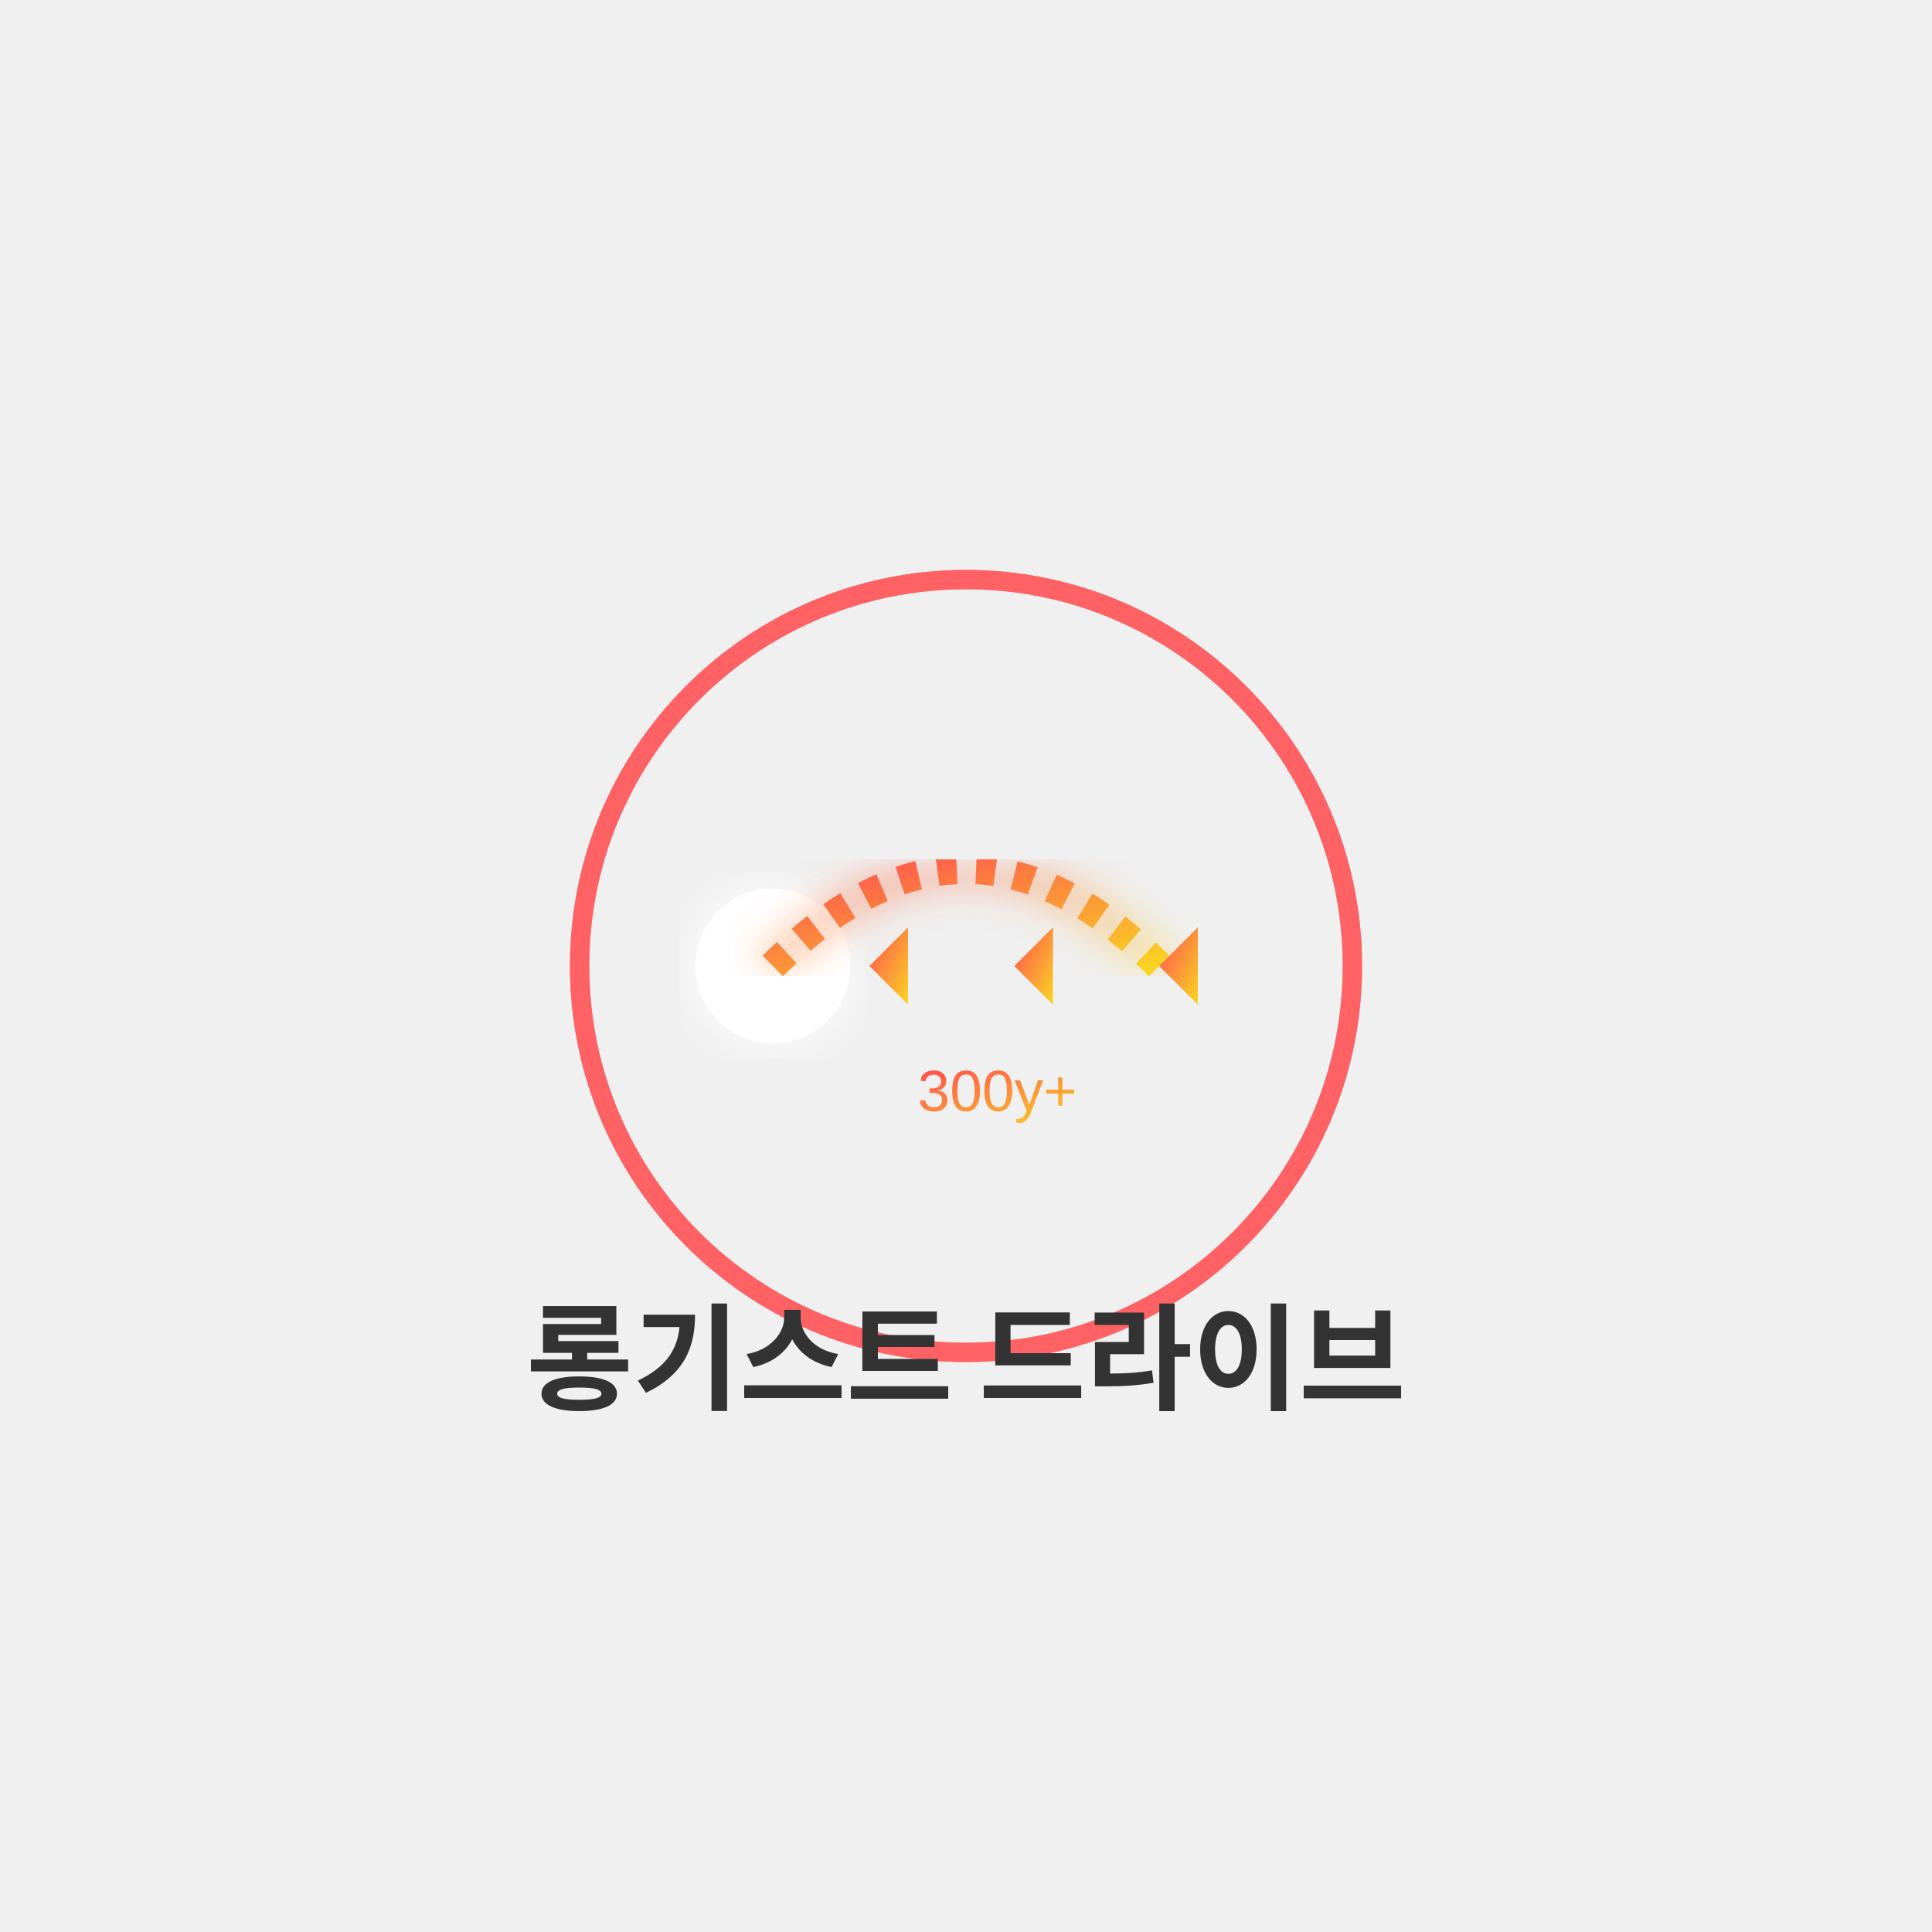
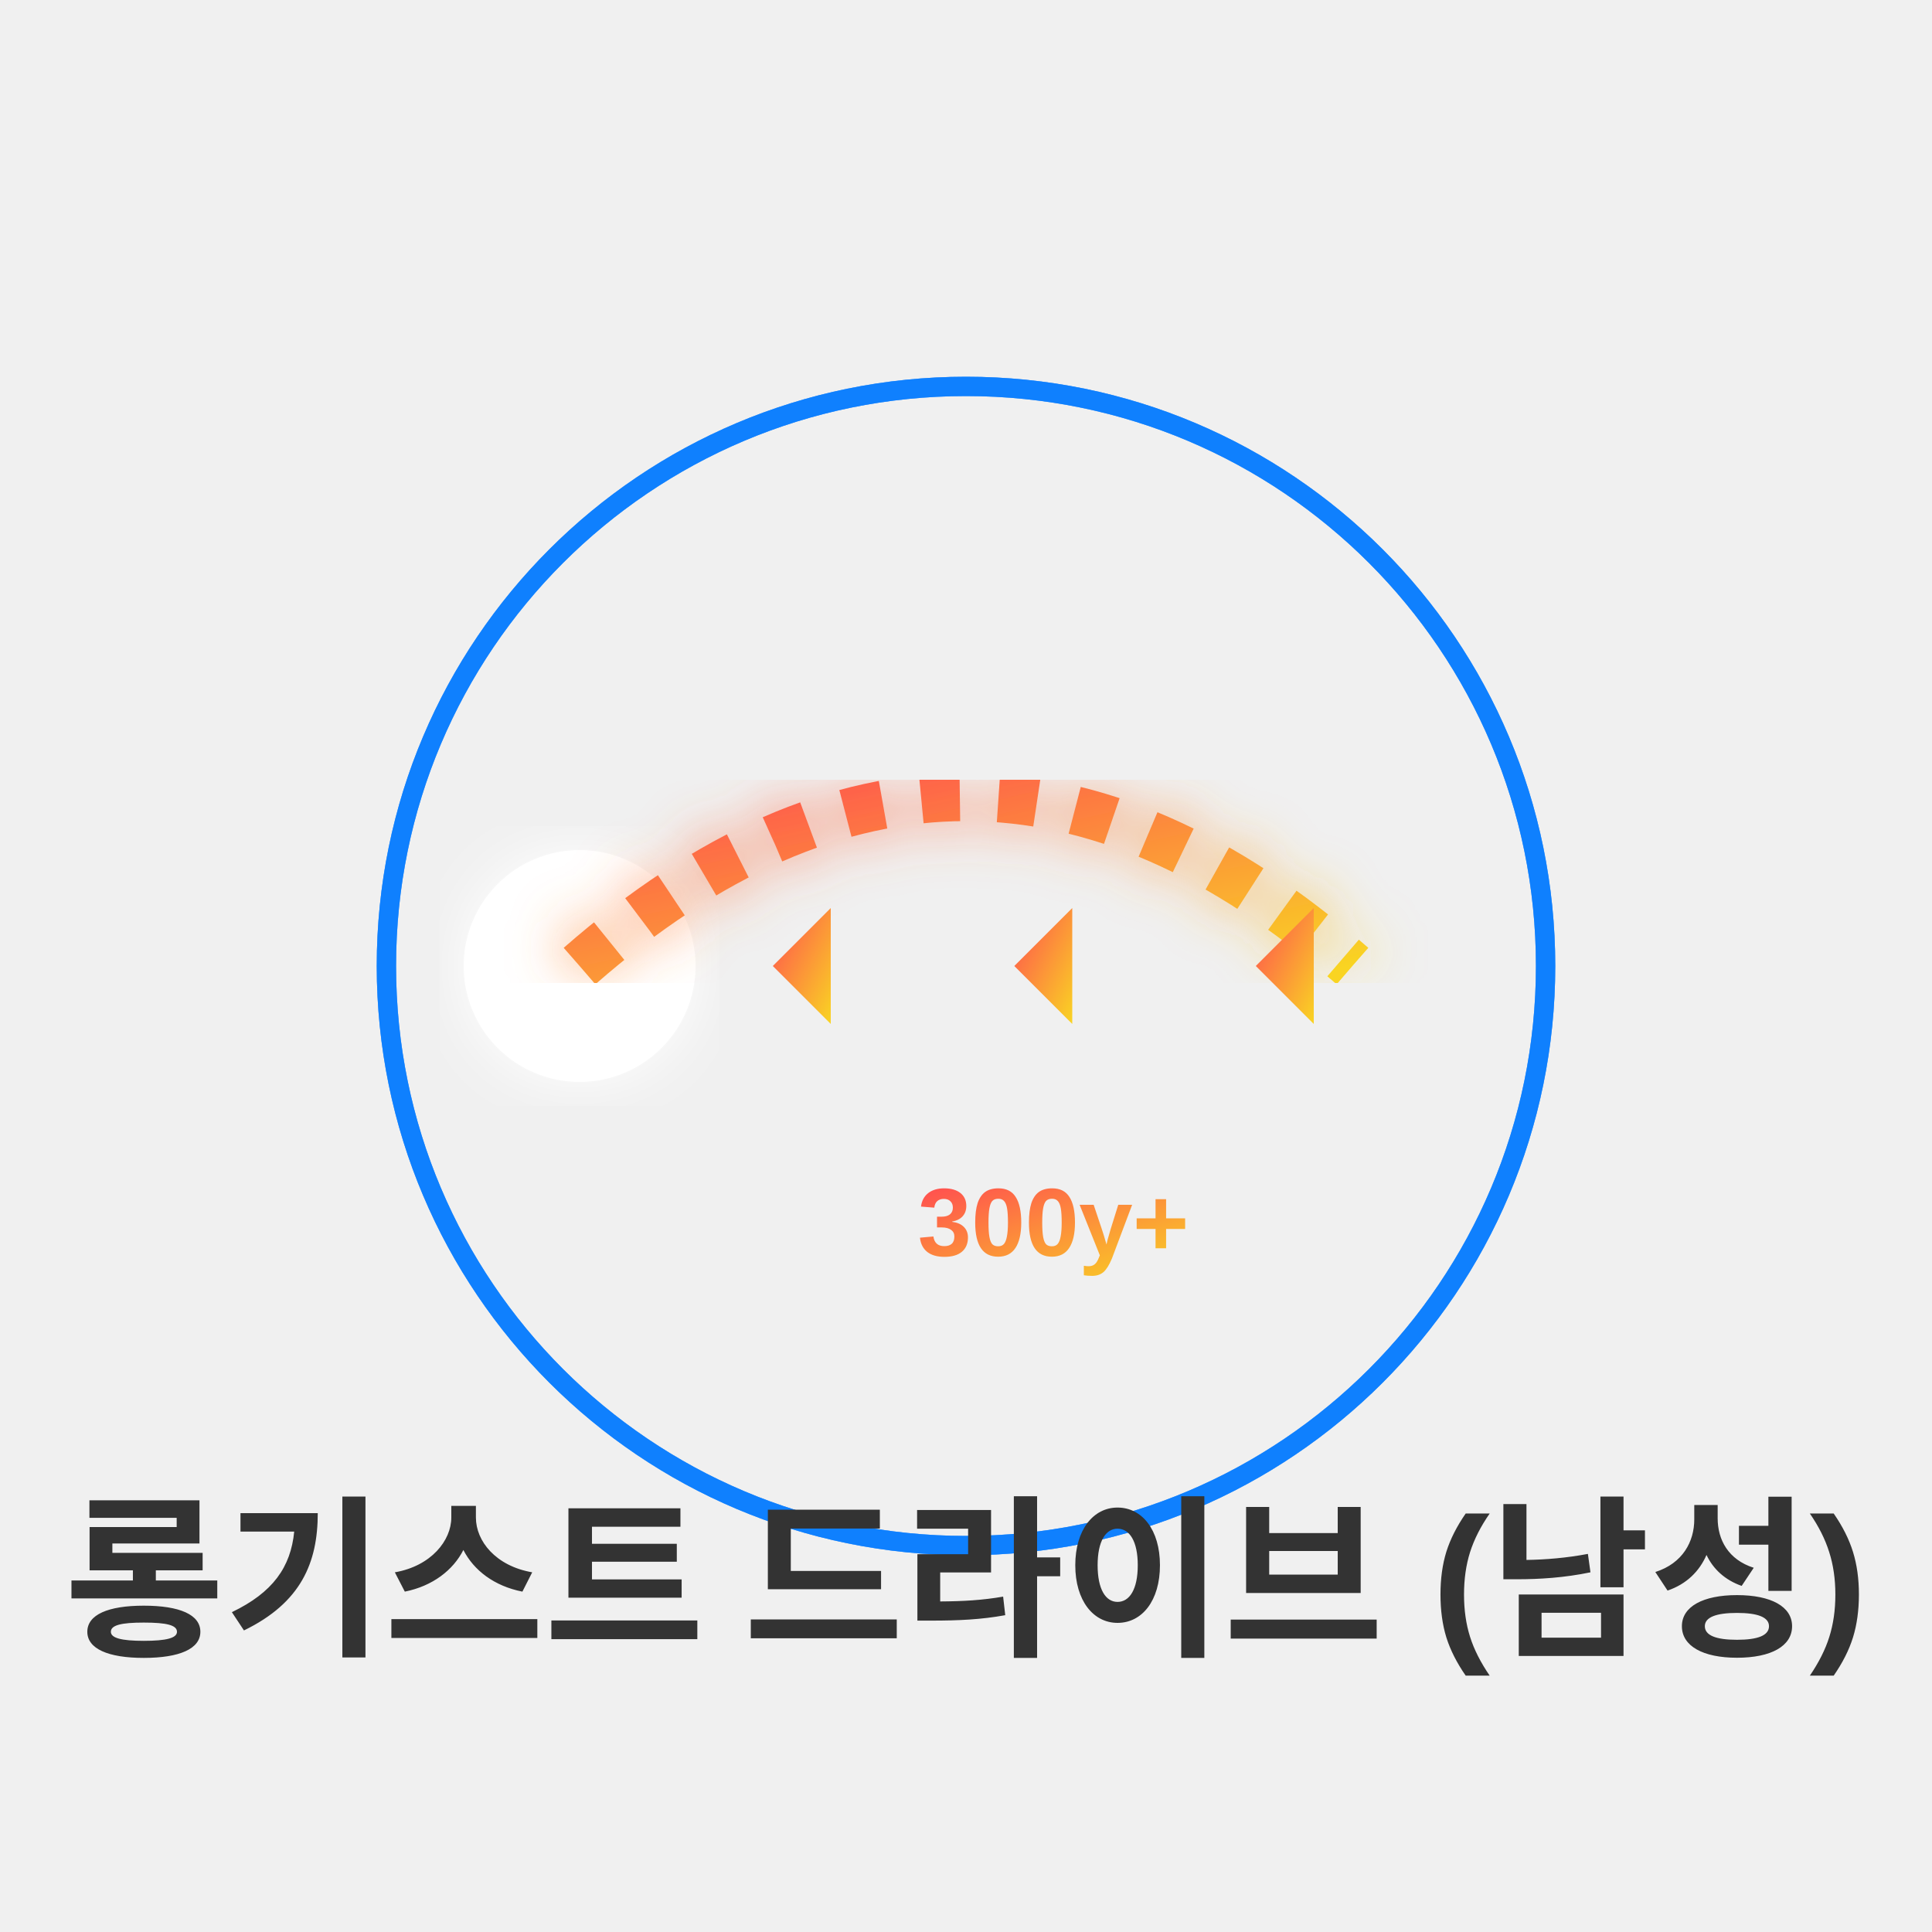
- <svg xmlns="http://www.w3.org/2000/svg" viewBox="0 0 200 200" width="200" height="200">
+ <svg xmlns="http://www.w3.org/2000/svg" viewBox="0 0 200 200" width="100%" height="100%">
  <style>
    .pulse-ring {
      animation-name: pulsate;
      animation-duration: 4s;
      animation-iteration-count: infinite;
      animation-timing-function: ease-out;
      fill-opacity: 0;
-       stroke: rgba(255, 78, 80, 0.5);
+       stroke: rgba(0, 120, 255, 0.6);
      stroke-width: 2;
    }
    
    .pulse-ring-2 {
      animation-delay: 1.3s;
    }
    
    .pulse-ring-3 {
      animation-delay: 2.6s;
    }
    
    @keyframes pulsate {
      0% {
        transform: scale(0.5);
        stroke-opacity: 0.8;
      }
      70% {
        transform: scale(1);
        stroke-opacity: 0;
      }
      100% {
        transform: scale(1);
        stroke-opacity: 0;
      }
    }
  </style>
-   <circle class="pulse-ring" cx="100" cy="100" r="40" />
-   <circle class="pulse-ring pulse-ring-2" cx="100" cy="100" r="40" />
-   <circle class="pulse-ring pulse-ring-3" cx="100" cy="100" r="40" />
+   <circle class="pulse-ring" cx="100" cy="100" r="60" />
+   <circle class="pulse-ring pulse-ring-2" cx="100" cy="100" r="60" />
+   <circle class="pulse-ring pulse-ring-3" cx="100" cy="100" r="60" />
  <defs>
    <linearGradient id="longestGradient" x1="0%" y1="0%" x2="100%" y2="100%">
      <stop offset="0%" stop-color="#FF4E50" />
      <stop offset="100%" stop-color="#F9D423" />
    </linearGradient>
    <filter id="glow">
-       <feGaussianBlur stdDeviation="2" result="coloredBlur" />
+       <feGaussianBlur stdDeviation="3" result="coloredBlur" />
      <feMerge>
        <feMergeNode in="coloredBlur" />
        <feMergeNode in="SourceGraphic" />
      </feMerge>
    </filter>
  </defs>
-   <circle cx="80" cy="100" r="8" fill="#FFFFFF" filter="url(#glow)" />
-   <path d="M80,100 Q100,80 120,100" stroke="url(#longestGradient)" stroke-width="3" fill="none" stroke-dasharray="2,2" filter="url(#glow)" />
-   <path d="M90,100 L94,96 L94,104 L90,100 Z" fill="url(#longestGradient)" />
-   <path d="M105,100 L109,96 L109,104 L105,100 Z" fill="url(#longestGradient)" />
-   <path d="M120,100 L124,96 L124,104 L120,100 Z" fill="url(#longestGradient)" />
-   <line x1="80" y1="110" x2="120" y2="110" stroke="url(#longestGradient)" stroke-width="1.5" />
-   <text x="95" y="115" font-family="Arial" font-size="6" fill="url(#longestGradient)">300y+</text>
-   <text x="100" y="145" text-anchor="middle" font-family="Arial, sans-serif" font-size="12" font-weight="bold" fill="#333">롱기스트 드라이브</text>
+   <circle cx="60" cy="100" r="12" fill="#FFFFFF" filter="url(#glow)" />
+   <path d="M60,100 Q100,65 140,100" stroke="url(#longestGradient)" stroke-width="5" fill="none" stroke-dasharray="4,4" filter="url(#glow)" />
+   <path d="M80,100 L86,94 L86,106 L80,100 Z" fill="url(#longestGradient)" />
+   <path d="M105,100 L111,94 L111,106 L105,100 Z" fill="url(#longestGradient)" />
+   <path d="M130,100 L136,94 L136,106 L130,100 Z" fill="url(#longestGradient)" />
+   <line x1="60" y1="120" x2="140" y2="120" stroke="url(#longestGradient)" stroke-width="2.5" />
+   <text x="95" y="130" font-family="Arial" font-size="10" font-weight="bold" fill="url(#longestGradient)">300y+</text>
+   <text x="100" y="170" text-anchor="middle" font-family="Arial, sans-serif" font-size="18" font-weight="bold" fill="#333">롱기스트 드라이브 (남성)</text>
</svg>
